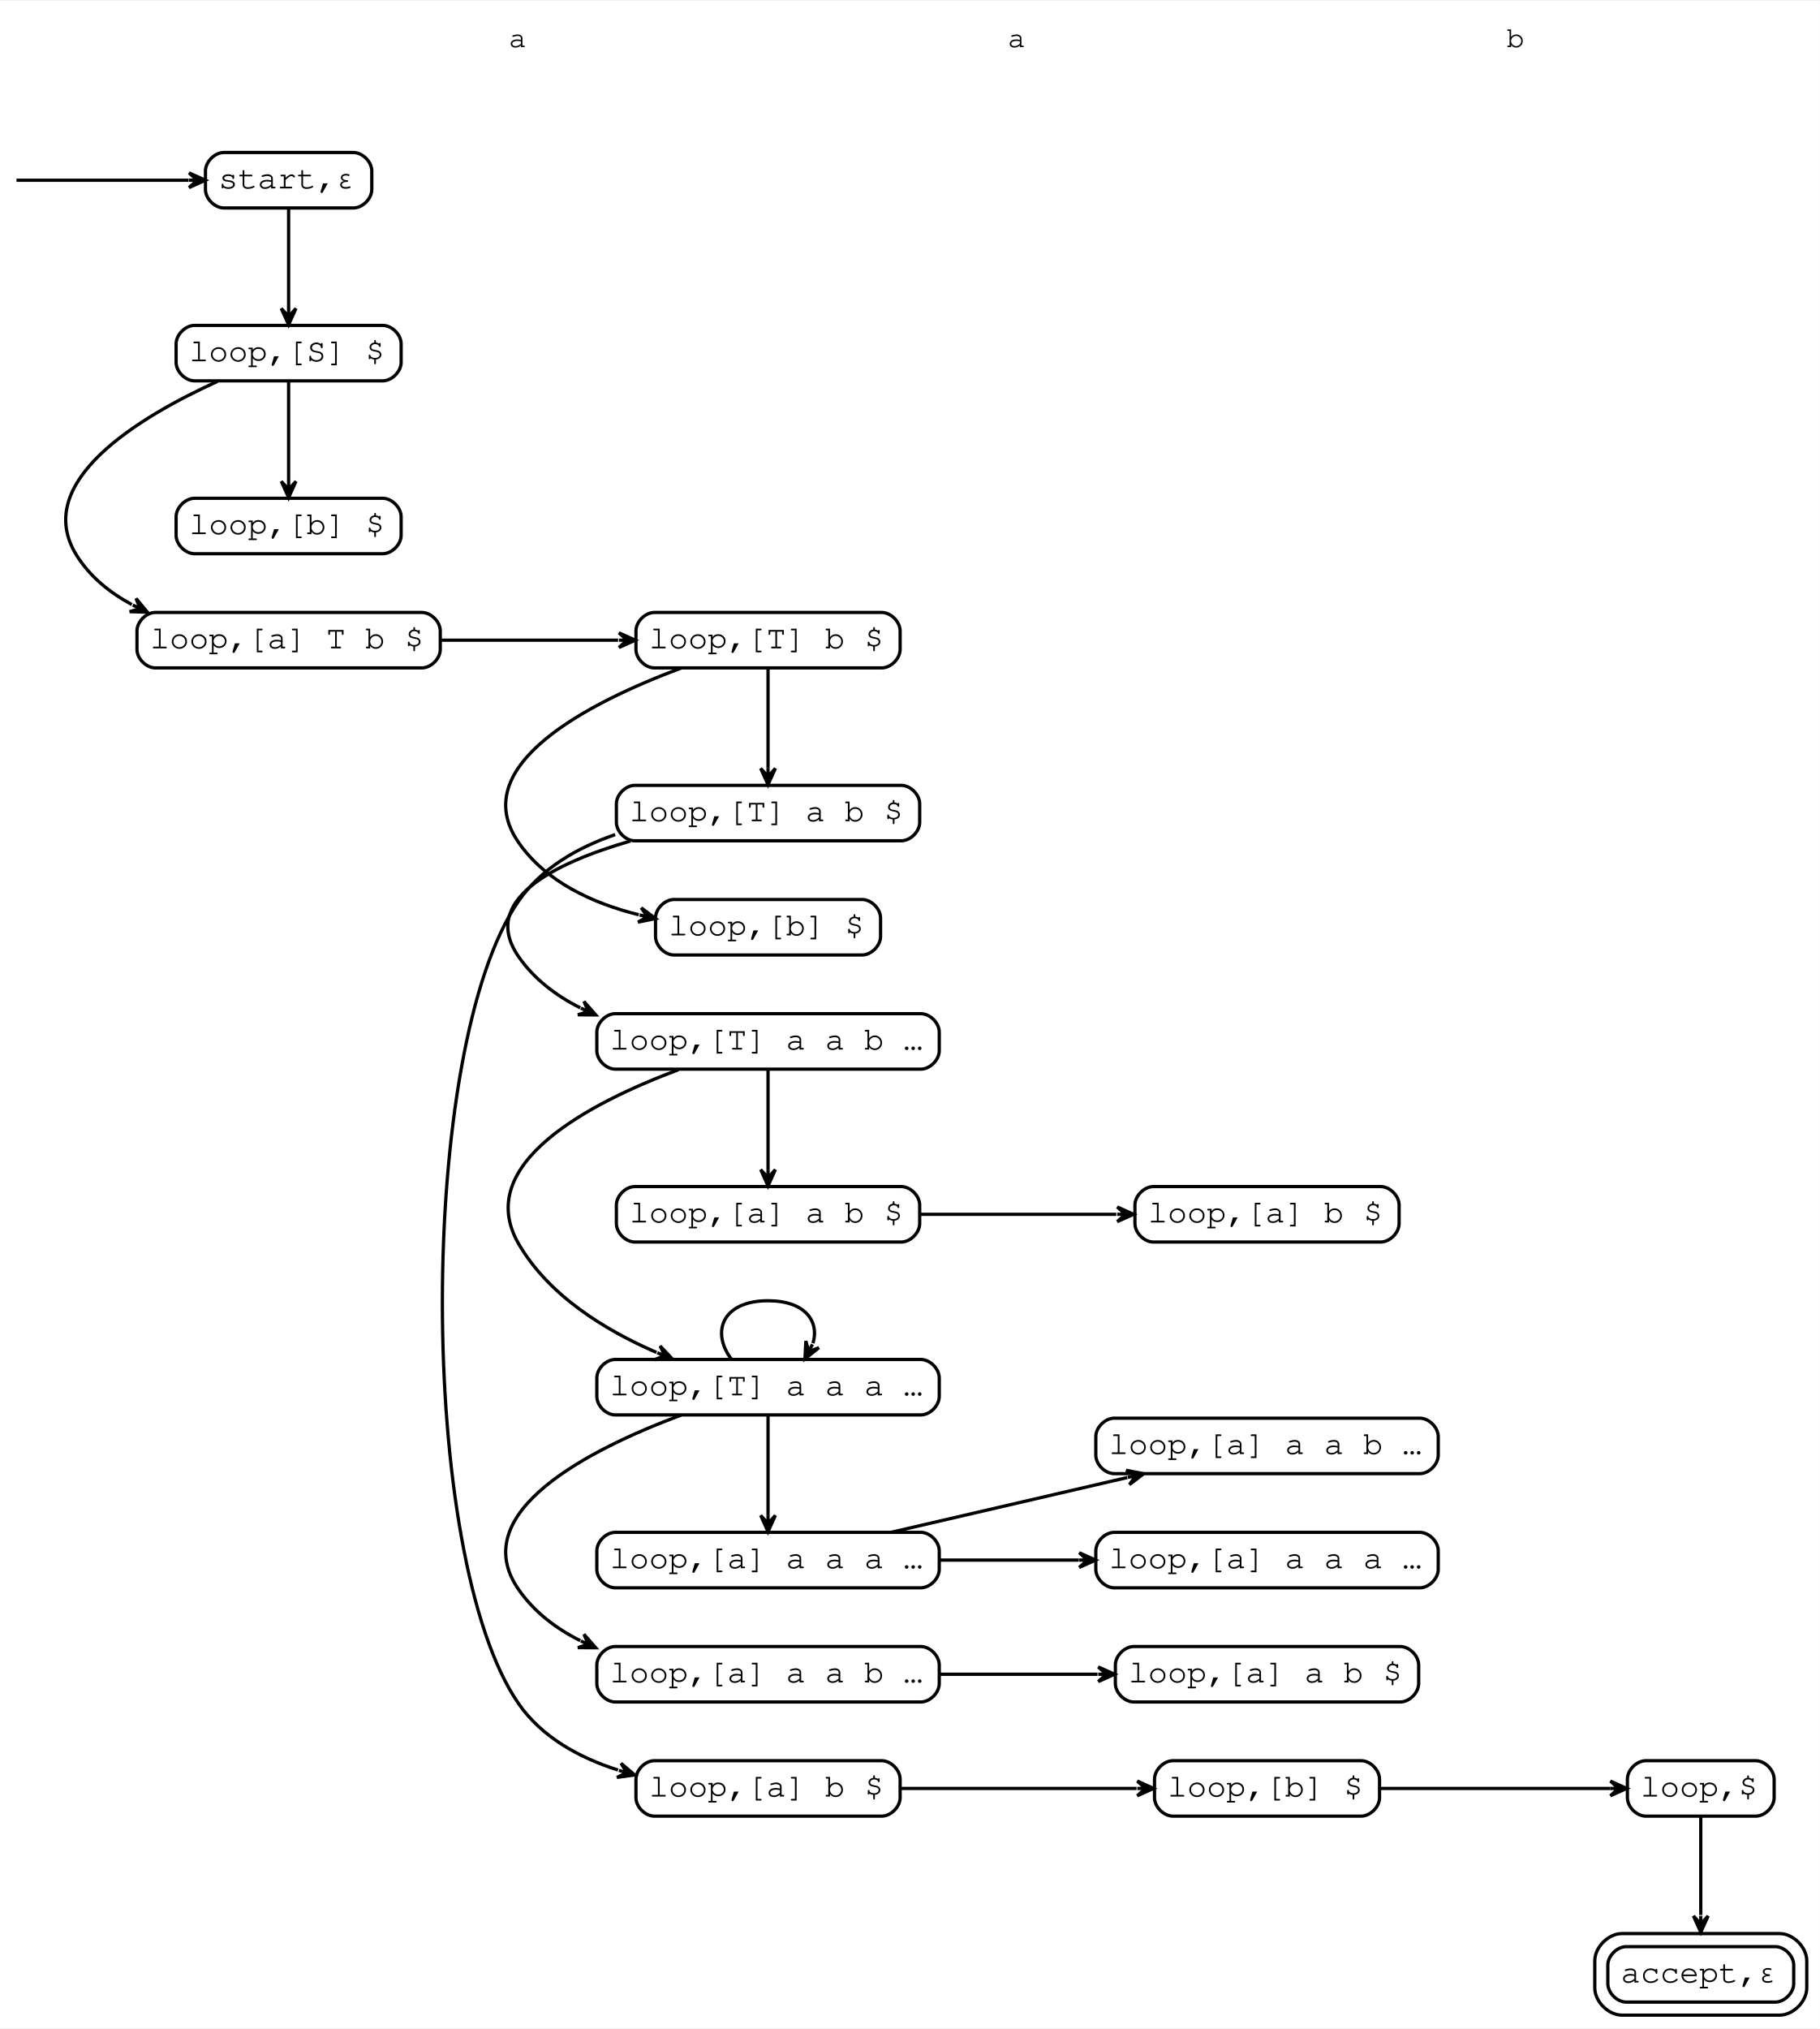
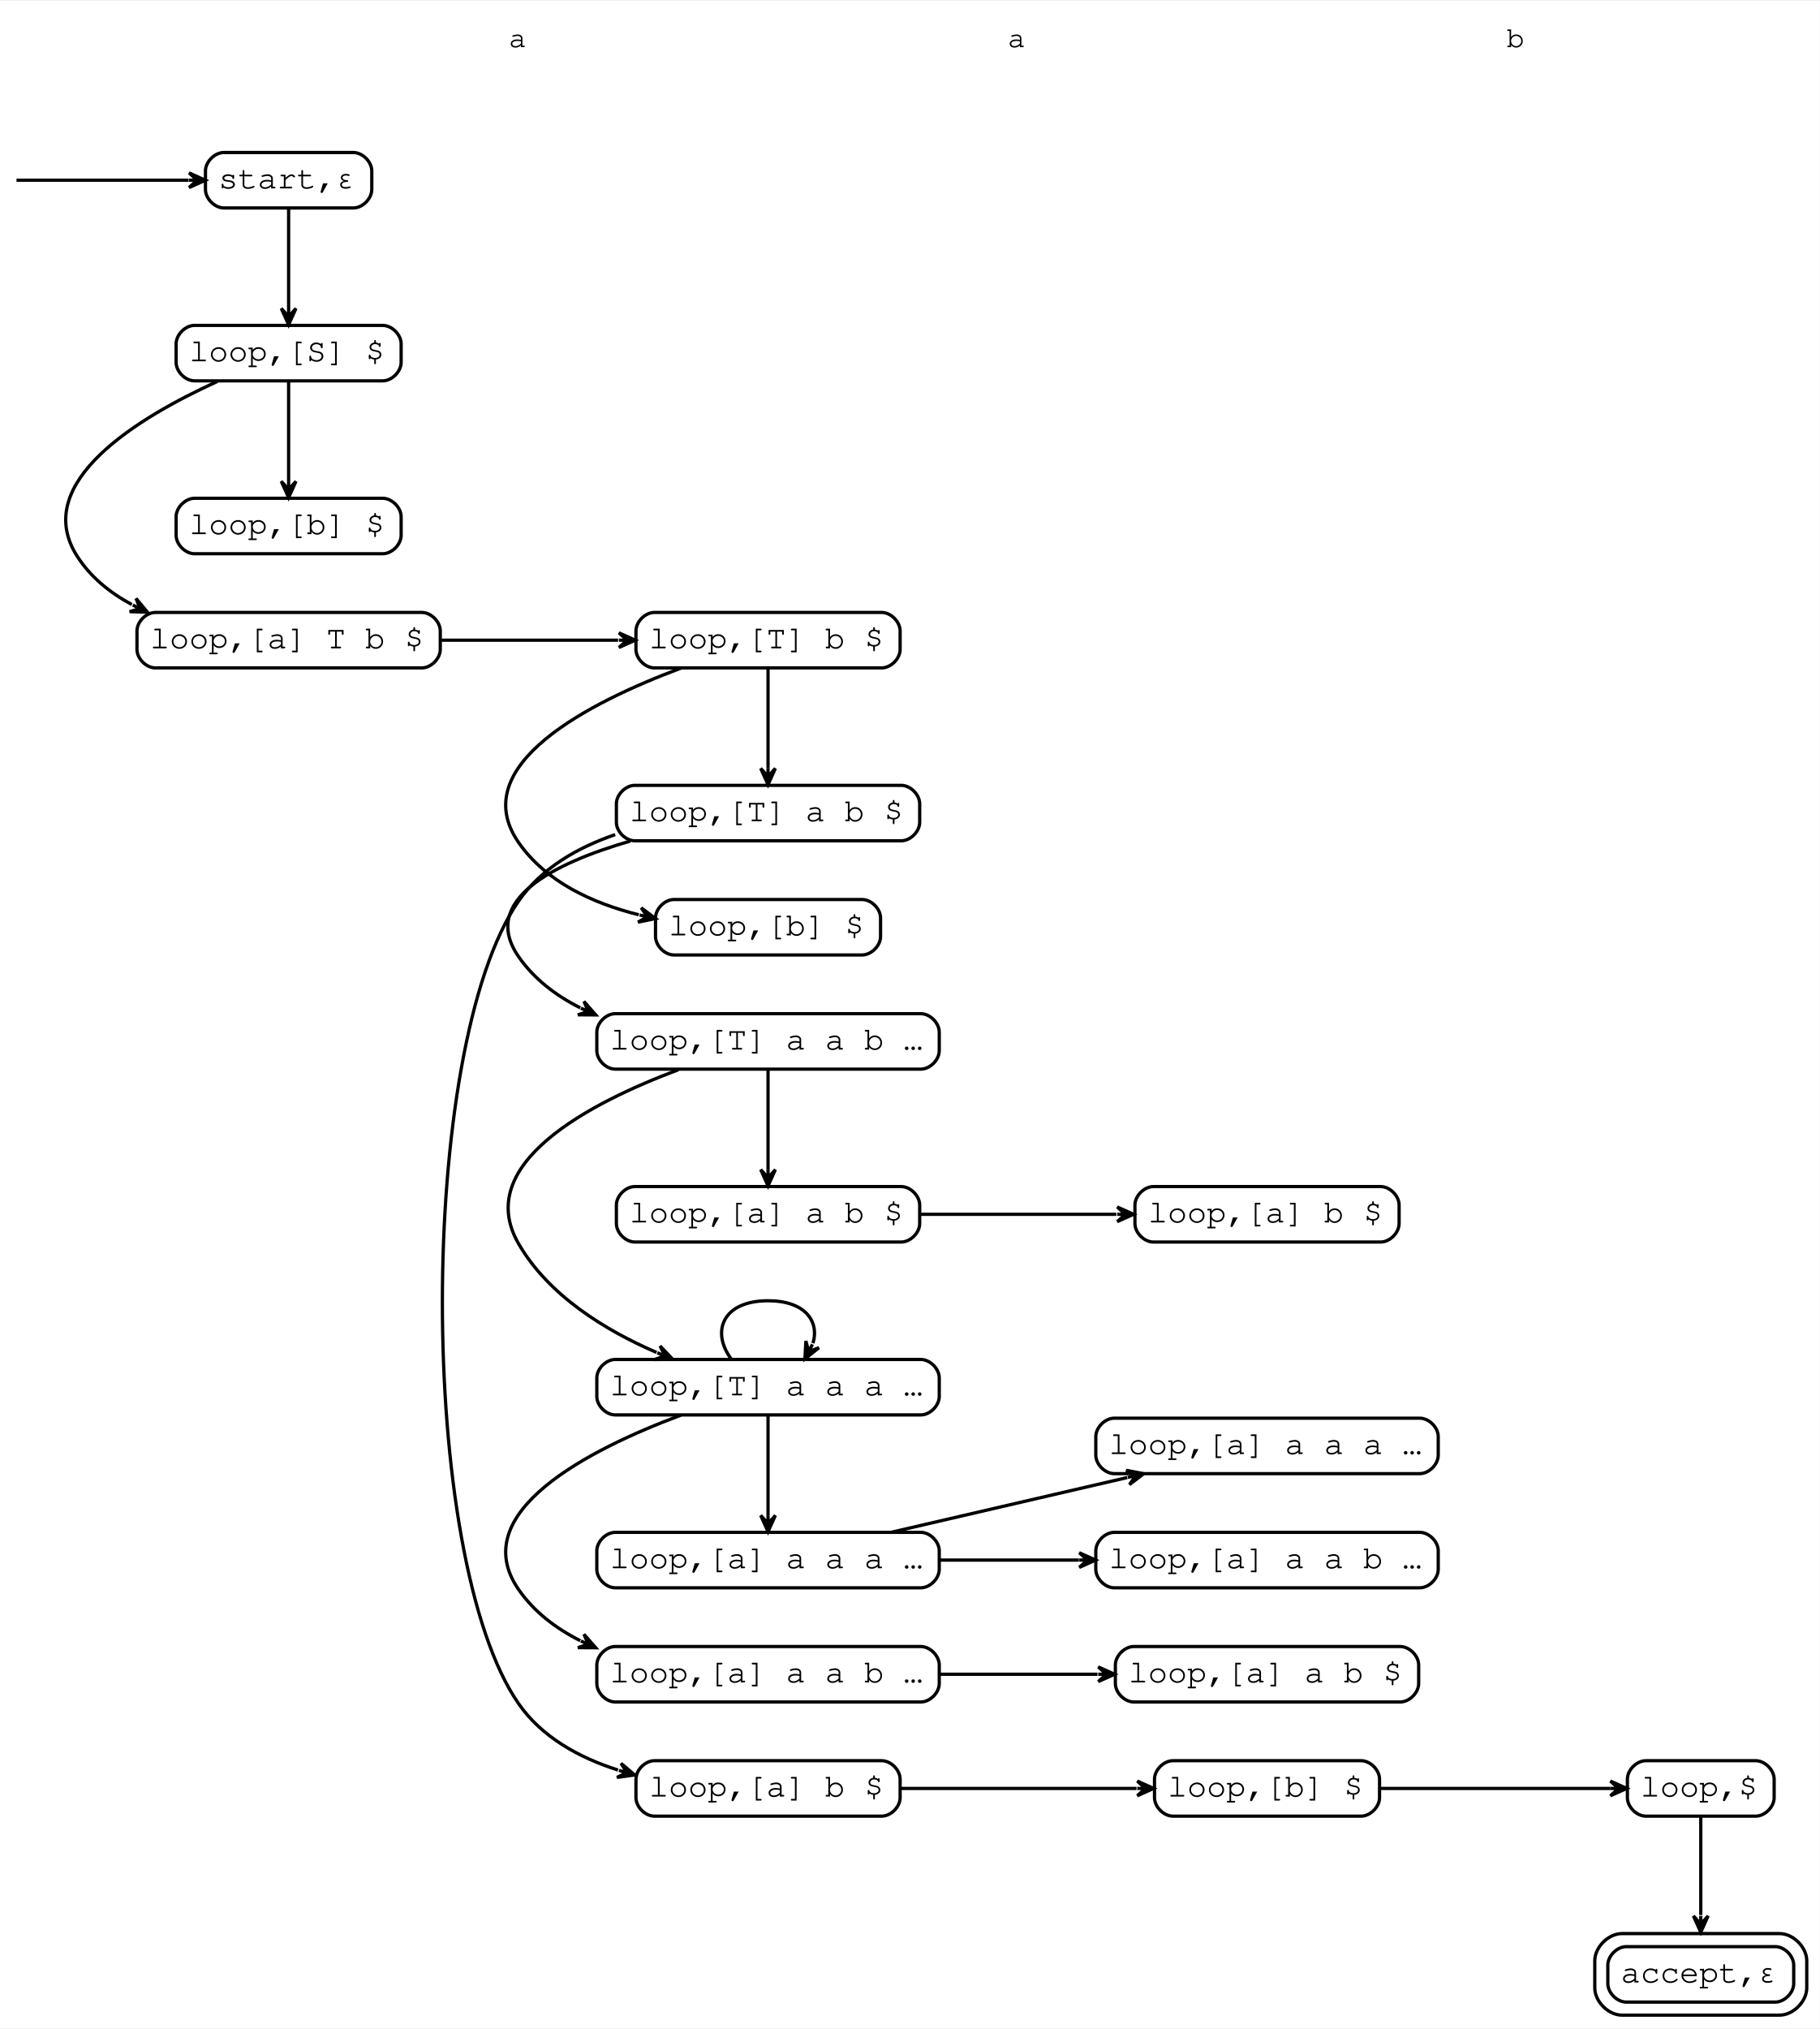
<svg xmlns="http://www.w3.org/2000/svg" width="558pt" height="622pt" viewBox="0.00 0.00 558.00 621.50">
  <g id="graph0" class="graph" transform="scale(1 1) rotate(0) translate(4 617.5)">
    <polygon fill="white" stroke="transparent" points="-4,4 -4,-617.5 554,-617.5 554,4 -4,4" />
    <g id="node1" class="node">
</g>
    <g id="node2" class="node">
      <path fill="none" stroke="black" d="M104.33,-571C104.33,-571 64.67,-571 64.67,-571 61.83,-571 59,-568.17 59,-565.33 59,-565.33 59,-559.67 59,-559.67 59,-556.83 61.83,-554 64.67,-554 64.67,-554 104.33,-554 104.33,-554 107.17,-554 110,-556.83 110,-559.67 110,-559.67 110,-565.33 110,-565.33 110,-568.17 107.17,-571 104.33,-571" />
      <text text-anchor="start" x="63" y="-560" font-family="Courier,monospace" font-size="10.00">start,ε</text>
    </g>
    <g id="edge1" class="edge">
      <path fill="none" stroke="black" d="M1.06,-562.5C2.53,-562.5 30.8,-562.5 53.84,-562.5" />
      <polygon fill="black" stroke="black" points="58.96,-562.5 53.96,-564.75 56.46,-562.5 53.96,-562.5 53.96,-562.5 53.96,-562.5 56.46,-562.5 53.96,-560.25 58.96,-562.5 58.96,-562.5" />
    </g>
-     <g id="node3" class="node">
+     <g id="node25" class="node">
      <path fill="none" stroke="black" d="M113.33,-518C113.33,-518 55.67,-518 55.67,-518 52.83,-518 50,-515.17 50,-512.33 50,-512.33 50,-506.67 50,-506.67 50,-503.83 52.83,-501 55.67,-501 55.67,-501 113.33,-501 113.33,-501 116.17,-501 119,-503.83 119,-506.67 119,-506.67 119,-512.33 119,-512.33 119,-515.17 116.17,-518 113.33,-518" />
      <text text-anchor="start" x="54" y="-507" font-family="Courier,monospace" font-size="10.00">loop,[S] $</text>
    </g>
    <g id="edge5" class="edge">
      <path fill="none" stroke="black" d="M84.5,-553.85C84.5,-543.63 84.5,-533.42 84.5,-523.21" />
      <polygon fill="black" stroke="black" points="84.5,-518.2 86.75,-523.2 84.5,-520.7 84.5,-523.2 84.5,-523.2 84.5,-523.2 84.5,-520.7 82.25,-523.2 84.5,-518.2 84.5,-518.2" />
    </g>
+     <g id="node3" class="node">
+ </g>
    <g id="node4" class="node">
+ </g>
+     <g id="edge2" class="edge">
+       <path fill="none" stroke="white" d="M104.16,-597.5C130.37,-597.5 178.09,-597.5 206.78,-597.5" />
+       <polygon fill="white" stroke="white" points="211.91,-597.5 206.91,-599.75 209.41,-597.5 206.91,-597.5 206.91,-597.5 206.91,-597.5 209.41,-597.5 206.91,-595.25 211.91,-597.5 211.91,-597.5" />
+       <text text-anchor="start" x="152" y="-603.3" font-family="Courier,monospace" font-size="9.00">a</text>
+     </g>
+     <g id="node5" class="node">
+ </g>
+     <g id="edge3" class="edge">
+       <path fill="none" stroke="white" d="M251.02,-597.5C278.41,-597.5 329.74,-597.5 359.83,-597.5" />
+       <polygon fill="white" stroke="white" points="364.83,-597.5 359.83,-599.75 362.33,-597.5 359.83,-597.5 359.83,-597.5 359.83,-597.5 362.33,-597.5 359.83,-595.25 364.83,-597.5 364.83,-597.5" />
+       <text text-anchor="start" x="305" y="-603.3" font-family="Courier,monospace" font-size="9.00">a</text>
+     </g>
+     <g id="node6" class="node">
+ </g>
+     <g id="edge4" class="edge">
+       <path fill="none" stroke="white" d="M404.27,-597.5C427.52,-597.5 467.16,-597.5 492.57,-597.5" />
+       <polygon fill="white" stroke="white" points="497.77,-597.5 492.77,-599.75 495.27,-597.5 492.77,-597.5 492.77,-597.5 492.77,-597.5 495.27,-597.5 492.77,-595.25 497.77,-597.5 497.77,-597.5" />
+       <text text-anchor="start" x="458" y="-603.3" font-family="Courier,monospace" font-size="9.00">b</text>
+     </g>
+     <g id="node7" class="node">
      <path fill="none" stroke="black" d="M125.33,-430C125.33,-430 43.67,-430 43.67,-430 40.83,-430 38,-427.17 38,-424.33 38,-424.33 38,-418.67 38,-418.67 38,-415.83 40.83,-413 43.67,-413 43.67,-413 125.33,-413 125.33,-413 128.17,-413 131,-415.83 131,-418.67 131,-418.67 131,-424.33 131,-424.33 131,-427.17 128.17,-430 125.33,-430" />
      <text text-anchor="start" x="42" y="-419" font-family="Courier,monospace" font-size="10.00">loop,[a] T b $</text>
    </g>
-     <g id="edge6" class="edge">
-       <path fill="none" stroke="black" d="M62.66,-500.82C38.72,-489.94 5.44,-469.98 19.5,-447.5 23.59,-440.97 29.63,-436.08 36.42,-432.42" />
-       <polygon fill="black" stroke="black" points="41.22,-430.07 37.71,-434.29 38.97,-431.17 36.72,-432.27 36.72,-432.27 36.72,-432.27 38.97,-431.17 35.74,-430.25 41.22,-430.07 41.22,-430.07" />
-     </g>
-     <g id="node5" class="node">
-       <path fill="none" stroke="black" d="M113.33,-465C113.33,-465 55.67,-465 55.67,-465 52.83,-465 50,-462.17 50,-459.33 50,-459.33 50,-453.67 50,-453.67 50,-450.83 52.83,-448 55.67,-448 55.67,-448 113.33,-448 113.33,-448 116.17,-448 119,-450.83 119,-453.67 119,-453.67 119,-459.33 119,-459.33 119,-462.17 116.17,-465 113.33,-465" />
-       <text text-anchor="start" x="54" y="-454" font-family="Courier,monospace" font-size="10.00">loop,[b] $</text>
-     </g>
-     <g id="edge7" class="edge">
-       <path fill="none" stroke="black" d="M84.5,-500.85C84.5,-490.63 84.5,-480.42 84.5,-470.21" />
-       <polygon fill="black" stroke="black" points="84.5,-465.2 86.75,-470.2 84.5,-467.7 84.5,-470.2 84.5,-470.2 84.5,-470.2 84.5,-467.7 82.25,-470.2 84.5,-465.2 84.5,-465.2" />
-     </g>
-     <g id="node10" class="node">
+     <g id="node9" class="node">
      <path fill="none" stroke="black" d="M266.33,-430C266.33,-430 196.67,-430 196.67,-430 193.83,-430 191,-427.17 191,-424.33 191,-424.33 191,-418.67 191,-418.67 191,-415.83 193.83,-413 196.67,-413 196.67,-413 266.33,-413 266.33,-413 269.17,-413 272,-415.83 272,-418.67 272,-418.67 272,-424.33 272,-424.33 272,-427.17 269.17,-430 266.33,-430" />
      <text text-anchor="start" x="195" y="-419" font-family="Courier,monospace" font-size="10.00">loop,[T] b $</text>
    </g>
    <g id="edge8" class="edge">
      <path fill="none" stroke="black" d="M131.38,-421.5C148.67,-421.5 168.31,-421.5 185.52,-421.5" />
      <polygon fill="black" stroke="black" points="190.78,-421.5 185.78,-423.75 188.28,-421.5 185.78,-421.5 185.78,-421.5 185.78,-421.5 188.28,-421.5 185.78,-419.25 190.78,-421.5 190.78,-421.5" />
    </g>
-     <g id="node6" class="node">
- </g>
    <g id="node8" class="node">
- </g>
-     <g id="edge2" class="edge">
-       <path fill="none" stroke="white" d="M104.16,-597.5C130.37,-597.5 178.09,-597.5 206.78,-597.5" />
-       <polygon fill="white" stroke="white" points="211.91,-597.5 206.91,-599.75 209.41,-597.5 206.91,-597.5 206.91,-597.5 206.91,-597.5 209.41,-597.5 206.91,-595.25 211.91,-597.5 211.91,-597.5" />
-       <text text-anchor="start" x="152" y="-603.3" font-family="Courier,monospace" font-size="9.00">a</text>
+       <path fill="none" stroke="black" d="M113.33,-465C113.33,-465 55.67,-465 55.67,-465 52.83,-465 50,-462.17 50,-459.33 50,-459.33 50,-453.67 50,-453.67 50,-450.83 52.83,-448 55.67,-448 55.67,-448 113.33,-448 113.33,-448 116.17,-448 119,-450.83 119,-453.67 119,-453.67 119,-459.33 119,-459.33 119,-462.17 116.17,-465 113.33,-465" />
+       <text text-anchor="start" x="54" y="-454" font-family="Courier,monospace" font-size="10.00">loop,[b] $</text>
    </g>
-     <g id="node7" class="node">
- </g>
-     <g id="node9" class="node">
- </g>
-     <g id="edge4" class="edge">
-       <path fill="none" stroke="white" d="M404.27,-597.5C427.52,-597.5 467.16,-597.5 492.57,-597.5" />
-       <polygon fill="white" stroke="white" points="497.77,-597.5 492.77,-599.75 495.27,-597.5 492.77,-597.5 492.77,-597.5 492.77,-597.5 495.27,-597.5 492.77,-595.25 497.77,-597.5 497.77,-597.5" />
-       <text text-anchor="start" x="458" y="-603.3" font-family="Courier,monospace" font-size="9.00">b</text>
-     </g>
-     <g id="edge3" class="edge">
-       <path fill="none" stroke="white" d="M251.02,-597.5C278.41,-597.5 329.74,-597.5 359.83,-597.5" />
-       <polygon fill="white" stroke="white" points="364.83,-597.5 359.83,-599.75 362.33,-597.5 359.83,-597.5 359.83,-597.5 359.83,-597.5 362.33,-597.5 359.83,-595.25 364.83,-597.5 364.83,-597.5" />
-       <text text-anchor="start" x="305" y="-603.3" font-family="Courier,monospace" font-size="9.00">a</text>
-     </g>
-     <g id="node11" class="node">
+     <g id="node10" class="node">
      <path fill="none" stroke="black" d="M272.33,-377C272.33,-377 190.67,-377 190.67,-377 187.83,-377 185,-374.17 185,-371.33 185,-371.33 185,-365.67 185,-365.67 185,-362.83 187.83,-360 190.67,-360 190.67,-360 272.33,-360 272.33,-360 275.17,-360 278,-362.83 278,-365.67 278,-365.67 278,-371.33 278,-371.33 278,-374.17 275.17,-377 272.33,-377" />
      <text text-anchor="start" x="189" y="-366" font-family="Courier,monospace" font-size="10.00">loop,[T] a b $</text>
    </g>
    <g id="edge9" class="edge">
      <path fill="none" stroke="black" d="M231.5,-412.85C231.5,-402.63 231.5,-392.42 231.5,-382.21" />
      <polygon fill="black" stroke="black" points="231.5,-377.2 233.75,-382.2 231.5,-379.7 231.5,-382.2 231.5,-382.2 231.5,-382.2 231.5,-379.7 229.25,-382.2 231.5,-377.2 231.5,-377.2" />
    </g>
-     <g id="node12" class="node">
+     <g id="node11" class="node">
      <path fill="none" stroke="black" d="M260.33,-342C260.33,-342 202.67,-342 202.67,-342 199.83,-342 197,-339.17 197,-336.33 197,-336.33 197,-330.67 197,-330.67 197,-327.83 199.83,-325 202.67,-325 202.67,-325 260.33,-325 260.33,-325 263.17,-325 266,-327.83 266,-330.67 266,-330.67 266,-336.33 266,-336.33 266,-339.17 263.17,-342 260.33,-342" />
      <text text-anchor="start" x="201" y="-331" font-family="Courier,monospace" font-size="10.00">loop,[b] $</text>
    </g>
    <g id="edge10" class="edge">
      <path fill="none" stroke="black" d="M204.8,-412.93C176.7,-402.43 138.64,-383.11 155,-359.5 163.4,-347.38 177.79,-340.83 191.85,-337.32" />
      <polygon fill="black" stroke="black" points="197,-336.16 192.61,-339.45 194.56,-336.71 192.12,-337.26 192.12,-337.26 192.12,-337.26 194.56,-336.71 191.62,-335.06 197,-336.16 197,-336.16" />
    </g>
-     <g id="node13" class="node">
+     <g id="node12" class="node">
      <path fill="none" stroke="black" d="M266.33,-78C266.33,-78 196.67,-78 196.67,-78 193.83,-78 191,-75.17 191,-72.33 191,-72.33 191,-66.67 191,-66.67 191,-63.83 193.83,-61 196.67,-61 196.67,-61 266.33,-61 266.33,-61 269.17,-61 272,-63.83 272,-66.67 272,-66.67 272,-72.33 272,-72.33 272,-75.17 269.17,-78 266.33,-78" />
      <text text-anchor="start" x="195" y="-67" font-family="Courier,monospace" font-size="10.00">loop,[a] b $</text>
    </g>
    <g id="edge11" class="edge">
      <path fill="none" stroke="black" d="M184.63,-361.9C173.05,-357.92 161.98,-351.57 155,-341.5 123.86,-296.57 123.86,-140.43 155,-95.5 162.13,-85.21 173.59,-78.93 185.49,-75.13" />
      <polygon fill="black" stroke="black" points="190.6,-73.64 186.43,-77.19 188.2,-74.34 185.8,-75.03 185.8,-75.03 185.8,-75.03 188.2,-74.34 185.17,-72.87 190.6,-73.64 190.6,-73.64" />
    </g>
-     <g id="node14" class="node">
+     <g id="node13" class="node">
      <path fill="none" stroke="black" d="M278.33,-307C278.33,-307 184.67,-307 184.67,-307 181.83,-307 179,-304.17 179,-301.33 179,-301.33 179,-295.67 179,-295.67 179,-292.83 181.83,-290 184.67,-290 184.67,-290 278.33,-290 278.33,-290 281.17,-290 284,-292.83 284,-295.67 284,-295.67 284,-301.33 284,-301.33 284,-304.17 281.17,-307 278.33,-307" />
      <text text-anchor="start" x="183" y="-296" font-family="Courier,monospace" font-size="10.00">loop,[T] a a b …</text>
    </g>
    <g id="edge12" class="edge">
      <path fill="none" stroke="black" d="M189.27,-359.92C165.63,-353.06 143.09,-341.69 155,-324.5 159.76,-317.63 166.46,-312.54 173.93,-308.79" />
      <polygon fill="black" stroke="black" points="178.67,-306.62 175.06,-310.75 176.39,-307.66 174.12,-308.7 174.12,-308.7 174.12,-308.7 176.39,-307.66 173.18,-306.66 178.67,-306.62 178.67,-306.62" />
    </g>
-     <g id="node15" class="node">
+     <g id="node14" class="node">
      <path fill="none" stroke="black" d="M413.33,-78C413.33,-78 355.67,-78 355.67,-78 352.83,-78 350,-75.17 350,-72.33 350,-72.33 350,-66.67 350,-66.67 350,-63.83 352.83,-61 355.67,-61 355.67,-61 413.33,-61 413.33,-61 416.17,-61 419,-63.83 419,-66.67 419,-66.67 419,-72.33 419,-72.33 419,-75.17 416.17,-78 413.33,-78" />
      <text text-anchor="start" x="354" y="-67" font-family="Courier,monospace" font-size="10.00">loop,[b] $</text>
    </g>
    <g id="edge13" class="edge">
      <path fill="none" stroke="black" d="M272.17,-69.5C294.5,-69.5 322.27,-69.5 344.49,-69.5" />
      <polygon fill="black" stroke="black" points="349.72,-69.5 344.72,-71.75 347.22,-69.5 344.72,-69.5 344.72,-69.5 344.72,-69.5 347.22,-69.5 344.72,-67.25 349.72,-69.5 349.72,-69.5" />
    </g>
-     <g id="node17" class="node">
+     <g id="node16" class="node">
      <path fill="none" stroke="black" d="M278.33,-201C278.33,-201 184.67,-201 184.67,-201 181.83,-201 179,-198.17 179,-195.33 179,-195.33 179,-189.67 179,-189.67 179,-186.83 181.83,-184 184.67,-184 184.67,-184 278.33,-184 278.33,-184 281.17,-184 284,-186.83 284,-189.67 284,-189.67 284,-195.33 284,-195.33 284,-198.17 281.17,-201 278.33,-201" />
      <text text-anchor="start" x="183" y="-190" font-family="Courier,monospace" font-size="10.00">loop,[T] a a a …</text>
    </g>
-     <g id="edge18" class="edge">
+     <g id="edge15" class="edge">
      <path fill="none" stroke="black" d="M204.02,-289.82C176.74,-279.61 140.88,-260.92 155,-236.5 164.18,-220.63 181.48,-209.99 197.31,-203.15" />
      <polygon fill="black" stroke="black" points="202.17,-201.15 198.41,-205.13 199.86,-202.1 197.55,-203.05 197.55,-203.05 197.55,-203.05 199.86,-202.1 196.69,-200.97 202.17,-201.15 202.17,-201.15" />
    </g>
-     <g id="node18" class="node">
+     <g id="node17" class="node">
      <path fill="none" stroke="black" d="M272.33,-254C272.33,-254 190.67,-254 190.67,-254 187.83,-254 185,-251.17 185,-248.33 185,-248.33 185,-242.67 185,-242.67 185,-239.83 187.83,-237 190.67,-237 190.67,-237 272.33,-237 272.33,-237 275.17,-237 278,-239.83 278,-242.67 278,-242.67 278,-248.33 278,-248.33 278,-251.17 275.17,-254 272.33,-254" />
      <text text-anchor="start" x="189" y="-243" font-family="Courier,monospace" font-size="10.00">loop,[a] a b $</text>
    </g>
-     <g id="edge19" class="edge">
+     <g id="edge16" class="edge">
      <path fill="none" stroke="black" d="M231.5,-289.85C231.5,-279.63 231.5,-269.42 231.5,-259.21" />
      <polygon fill="black" stroke="black" points="231.5,-254.2 233.75,-259.2 231.5,-256.7 231.5,-259.2 231.5,-259.2 231.5,-259.2 231.5,-256.7 229.25,-259.2 231.5,-254.2 231.5,-254.2" />
    </g>
-     <g id="node16" class="node">
+     <g id="node15" class="node">
      <path fill="none" stroke="black" d="M534.33,-78C534.33,-78 500.67,-78 500.67,-78 497.83,-78 495,-75.17 495,-72.33 495,-72.33 495,-66.67 495,-66.67 495,-63.83 497.83,-61 500.67,-61 500.67,-61 534.33,-61 534.33,-61 537.17,-61 540,-63.83 540,-66.67 540,-66.67 540,-72.33 540,-72.33 540,-75.17 537.17,-78 534.33,-78" />
      <text text-anchor="start" x="499" y="-67" font-family="Courier,monospace" font-size="10.00">loop,$</text>
    </g>
    <g id="edge14" class="edge">
      <path fill="none" stroke="black" d="M419.24,-69.5C441.18,-69.5 469.4,-69.5 489.79,-69.5" />
      <polygon fill="black" stroke="black" points="494.79,-69.5 489.79,-71.75 492.29,-69.5 489.79,-69.5 489.79,-69.5 489.79,-69.5 492.29,-69.5 489.79,-67.25 494.79,-69.5 494.79,-69.5" />
    </g>
-     <g id="node19" class="node">
+     <g id="node18" class="node">
      <path fill="none" stroke="black" d="M540.33,-21C540.33,-21 494.67,-21 494.67,-21 491.83,-21 489,-18.17 489,-15.33 489,-15.33 489,-9.67 489,-9.67 489,-6.83 491.83,-4 494.67,-4 494.67,-4 540.33,-4 540.33,-4 543.17,-4 546,-6.83 546,-9.67 546,-9.67 546,-15.33 546,-15.33 546,-18.17 543.17,-21 540.33,-21" />
      <path fill="none" stroke="black" d="M541.67,-25C541.67,-25 493.33,-25 493.33,-25 489.17,-25 485,-20.83 485,-16.67 485,-16.67 485,-8.33 485,-8.33 485,-4.17 489.17,0 493.33,0 493.33,0 541.67,0 541.67,0 545.83,0 550,-4.17 550,-8.33 550,-8.33 550,-16.67 550,-16.67 550,-20.83 545.83,-25 541.67,-25" />
      <text text-anchor="start" x="493" y="-10" font-family="Courier,monospace" font-size="10.00">accept,ε</text>
    </g>
    <g id="edge20" class="edge">
      <path fill="none" stroke="black" d="M517.5,-60.89C517.5,-50.82 517.5,-40.75 517.5,-30.68" />
      <polygon fill="black" stroke="black" points="517.5,-25.41 519.75,-30.41 517.5,-27.91 517.5,-30.41 517.5,-30.41 517.5,-30.41 517.5,-27.91 515.25,-30.41 517.5,-25.41 517.5,-25.41" />
    </g>
-     <g id="edge15" class="edge">
+     <g id="edge17" class="edge">
      <path fill="none" stroke="black" d="M220.18,-201.19C213.92,-209.67 217.7,-219 231.5,-219 242.72,-219 247.31,-212.84 245.28,-205.98" />
      <polygon fill="black" stroke="black" points="242.82,-201.19 247.11,-204.61 243.97,-203.41 245.11,-205.63 245.11,-205.63 245.11,-205.63 243.97,-203.41 243.1,-206.66 242.82,-201.19 242.82,-201.19" />
    </g>
-     <g id="node21" class="node">
+     <g id="node20" class="node">
      <path fill="none" stroke="black" d="M278.33,-113C278.33,-113 184.67,-113 184.67,-113 181.83,-113 179,-110.17 179,-107.33 179,-107.33 179,-101.67 179,-101.67 179,-98.83 181.83,-96 184.67,-96 184.67,-96 278.33,-96 278.33,-96 281.17,-96 284,-98.83 284,-101.67 284,-101.67 284,-107.33 284,-107.33 284,-110.17 281.17,-113 278.33,-113" />
      <text text-anchor="start" x="183" y="-102" font-family="Courier,monospace" font-size="10.00">loop,[a] a a b …</text>
    </g>
-     <g id="edge16" class="edge">
+     <g id="edge18" class="edge">
      <path fill="none" stroke="black" d="M204.8,-183.93C176.7,-173.43 138.64,-154.11 155,-130.5 159.76,-123.63 166.46,-118.54 173.93,-114.79" />
      <polygon fill="black" stroke="black" points="178.67,-112.62 175.06,-116.75 176.39,-113.66 174.12,-114.7 174.12,-114.7 174.12,-114.7 176.39,-113.66 173.18,-112.66 178.67,-112.62 178.67,-112.62" />
    </g>
-     <g id="node22" class="node">
+     <g id="node21" class="node">
      <path fill="none" stroke="black" d="M278.33,-148C278.33,-148 184.67,-148 184.67,-148 181.83,-148 179,-145.17 179,-142.33 179,-142.33 179,-136.67 179,-136.67 179,-133.83 181.83,-131 184.67,-131 184.67,-131 278.33,-131 278.33,-131 281.17,-131 284,-133.83 284,-136.67 284,-136.67 284,-142.33 284,-142.33 284,-145.17 281.17,-148 278.33,-148" />
      <text text-anchor="start" x="183" y="-137" font-family="Courier,monospace" font-size="10.00">loop,[a] a a a …</text>
    </g>
-     <g id="edge17" class="edge">
+     <g id="edge19" class="edge">
      <path fill="none" stroke="black" d="M231.5,-183.85C231.5,-173.63 231.5,-163.42 231.5,-153.21" />
      <polygon fill="black" stroke="black" points="231.5,-148.2 233.75,-153.2 231.5,-150.7 231.5,-153.2 231.5,-153.2 231.5,-153.2 231.5,-150.7 229.25,-153.2 231.5,-148.2 231.5,-148.2" />
    </g>
-     <g id="node20" class="node">
+     <g id="node19" class="node">
      <path fill="none" stroke="black" d="M419.33,-254C419.33,-254 349.67,-254 349.67,-254 346.83,-254 344,-251.17 344,-248.33 344,-248.33 344,-242.67 344,-242.67 344,-239.83 346.83,-237 349.67,-237 349.67,-237 419.33,-237 419.33,-237 422.17,-237 425,-239.83 425,-242.67 425,-242.67 425,-248.33 425,-248.33 425,-251.17 422.17,-254 419.33,-254" />
      <text text-anchor="start" x="348" y="-243" font-family="Courier,monospace" font-size="10.00">loop,[a] b $</text>
    </g>
    <g id="edge21" class="edge">
      <path fill="none" stroke="black" d="M278.21,-245.5C297.26,-245.5 319.31,-245.5 338.3,-245.5" />
      <polygon fill="black" stroke="black" points="343.57,-245.5 338.57,-247.75 341.07,-245.5 338.57,-245.5 338.57,-245.5 338.57,-245.5 341.07,-245.5 338.57,-243.25 343.57,-245.5 343.57,-245.5" />
    </g>
-     <g id="node23" class="node">
+     <g id="node22" class="node">
      <path fill="none" stroke="black" d="M425.33,-113C425.33,-113 343.67,-113 343.67,-113 340.83,-113 338,-110.17 338,-107.33 338,-107.33 338,-101.67 338,-101.67 338,-98.83 340.83,-96 343.67,-96 343.67,-96 425.33,-96 425.33,-96 428.17,-96 431,-98.83 431,-101.67 431,-101.67 431,-107.33 431,-107.33 431,-110.17 428.17,-113 425.33,-113" />
      <text text-anchor="start" x="342" y="-102" font-family="Courier,monospace" font-size="10.00">loop,[a] a b $</text>
    </g>
    <g id="edge22" class="edge">
      <path fill="none" stroke="black" d="M284.04,-104.5C299.7,-104.5 316.89,-104.5 332.52,-104.5" />
      <polygon fill="black" stroke="black" points="337.75,-104.5 332.75,-106.75 335.25,-104.5 332.75,-104.5 332.75,-104.5 332.75,-104.5 335.25,-104.5 332.75,-102.25 337.75,-104.5 337.75,-104.5" />
    </g>
-     <g id="node24" class="node">
+     <g id="node23" class="node">
      <path fill="none" stroke="black" d="M431.33,-183C431.33,-183 337.67,-183 337.67,-183 334.83,-183 332,-180.17 332,-177.33 332,-177.33 332,-171.67 332,-171.67 332,-168.83 334.83,-166 337.67,-166 337.67,-166 431.33,-166 431.33,-166 434.17,-166 437,-168.83 437,-171.67 437,-171.67 437,-177.33 437,-177.33 437,-180.17 434.17,-183 431.33,-183" />
-       <text text-anchor="start" x="336" y="-172" font-family="Courier,monospace" font-size="10.00">loop,[a] a a b …</text>
+       <text text-anchor="start" x="336" y="-172" font-family="Courier,monospace" font-size="10.00">loop,[a] a a a …</text>
    </g>
    <g id="edge23" class="edge">
      <path fill="none" stroke="black" d="M269.44,-148.06C291.27,-153.12 318.99,-159.55 341.64,-164.8" />
      <polygon fill="black" stroke="black" points="346.68,-165.97 341.3,-167.03 344.25,-165.4 341.81,-164.84 341.81,-164.84 341.81,-164.84 344.25,-165.4 342.32,-162.64 346.68,-165.97 346.68,-165.97" />
    </g>
-     <g id="node25" class="node">
+     <g id="node24" class="node">
      <path fill="none" stroke="black" d="M431.33,-148C431.33,-148 337.67,-148 337.67,-148 334.83,-148 332,-145.17 332,-142.33 332,-142.33 332,-136.67 332,-136.67 332,-133.83 334.83,-131 337.67,-131 337.67,-131 431.33,-131 431.33,-131 434.17,-131 437,-133.83 437,-136.67 437,-136.67 437,-142.33 437,-142.33 437,-145.17 434.17,-148 431.33,-148" />
-       <text text-anchor="start" x="336" y="-137" font-family="Courier,monospace" font-size="10.00">loop,[a] a a a …</text>
+       <text text-anchor="start" x="336" y="-137" font-family="Courier,monospace" font-size="10.00">loop,[a] a a b …</text>
    </g>
    <g id="edge24" class="edge">
      <path fill="none" stroke="black" d="M284.04,-139.5C297.82,-139.5 312.78,-139.5 326.81,-139.5" />
      <polygon fill="black" stroke="black" points="331.93,-139.5 326.93,-141.75 329.43,-139.5 326.93,-139.5 326.93,-139.5 326.93,-139.5 329.43,-139.5 326.93,-137.25 331.93,-139.5 331.93,-139.5" />
    </g>
+     <g id="edge6" class="edge">
+       <path fill="none" stroke="black" d="M62.66,-500.82C38.72,-489.94 5.44,-469.98 19.5,-447.5 23.59,-440.97 29.63,-436.08 36.42,-432.42" />
+       <polygon fill="black" stroke="black" points="41.22,-430.07 37.71,-434.29 38.97,-431.17 36.72,-432.27 36.72,-432.27 36.72,-432.27 38.97,-431.17 35.74,-430.25 41.22,-430.07 41.22,-430.07" />
+     </g>
+     <g id="edge7" class="edge">
+       <path fill="none" stroke="black" d="M84.5,-500.85C84.5,-490.63 84.5,-480.42 84.5,-470.21" />
+       <polygon fill="black" stroke="black" points="84.5,-465.2 86.75,-470.2 84.5,-467.7 84.5,-470.2 84.5,-470.2 84.5,-470.2 84.5,-467.7 82.25,-470.2 84.5,-465.2 84.5,-465.2" />
+     </g>
  </g>
</svg>
